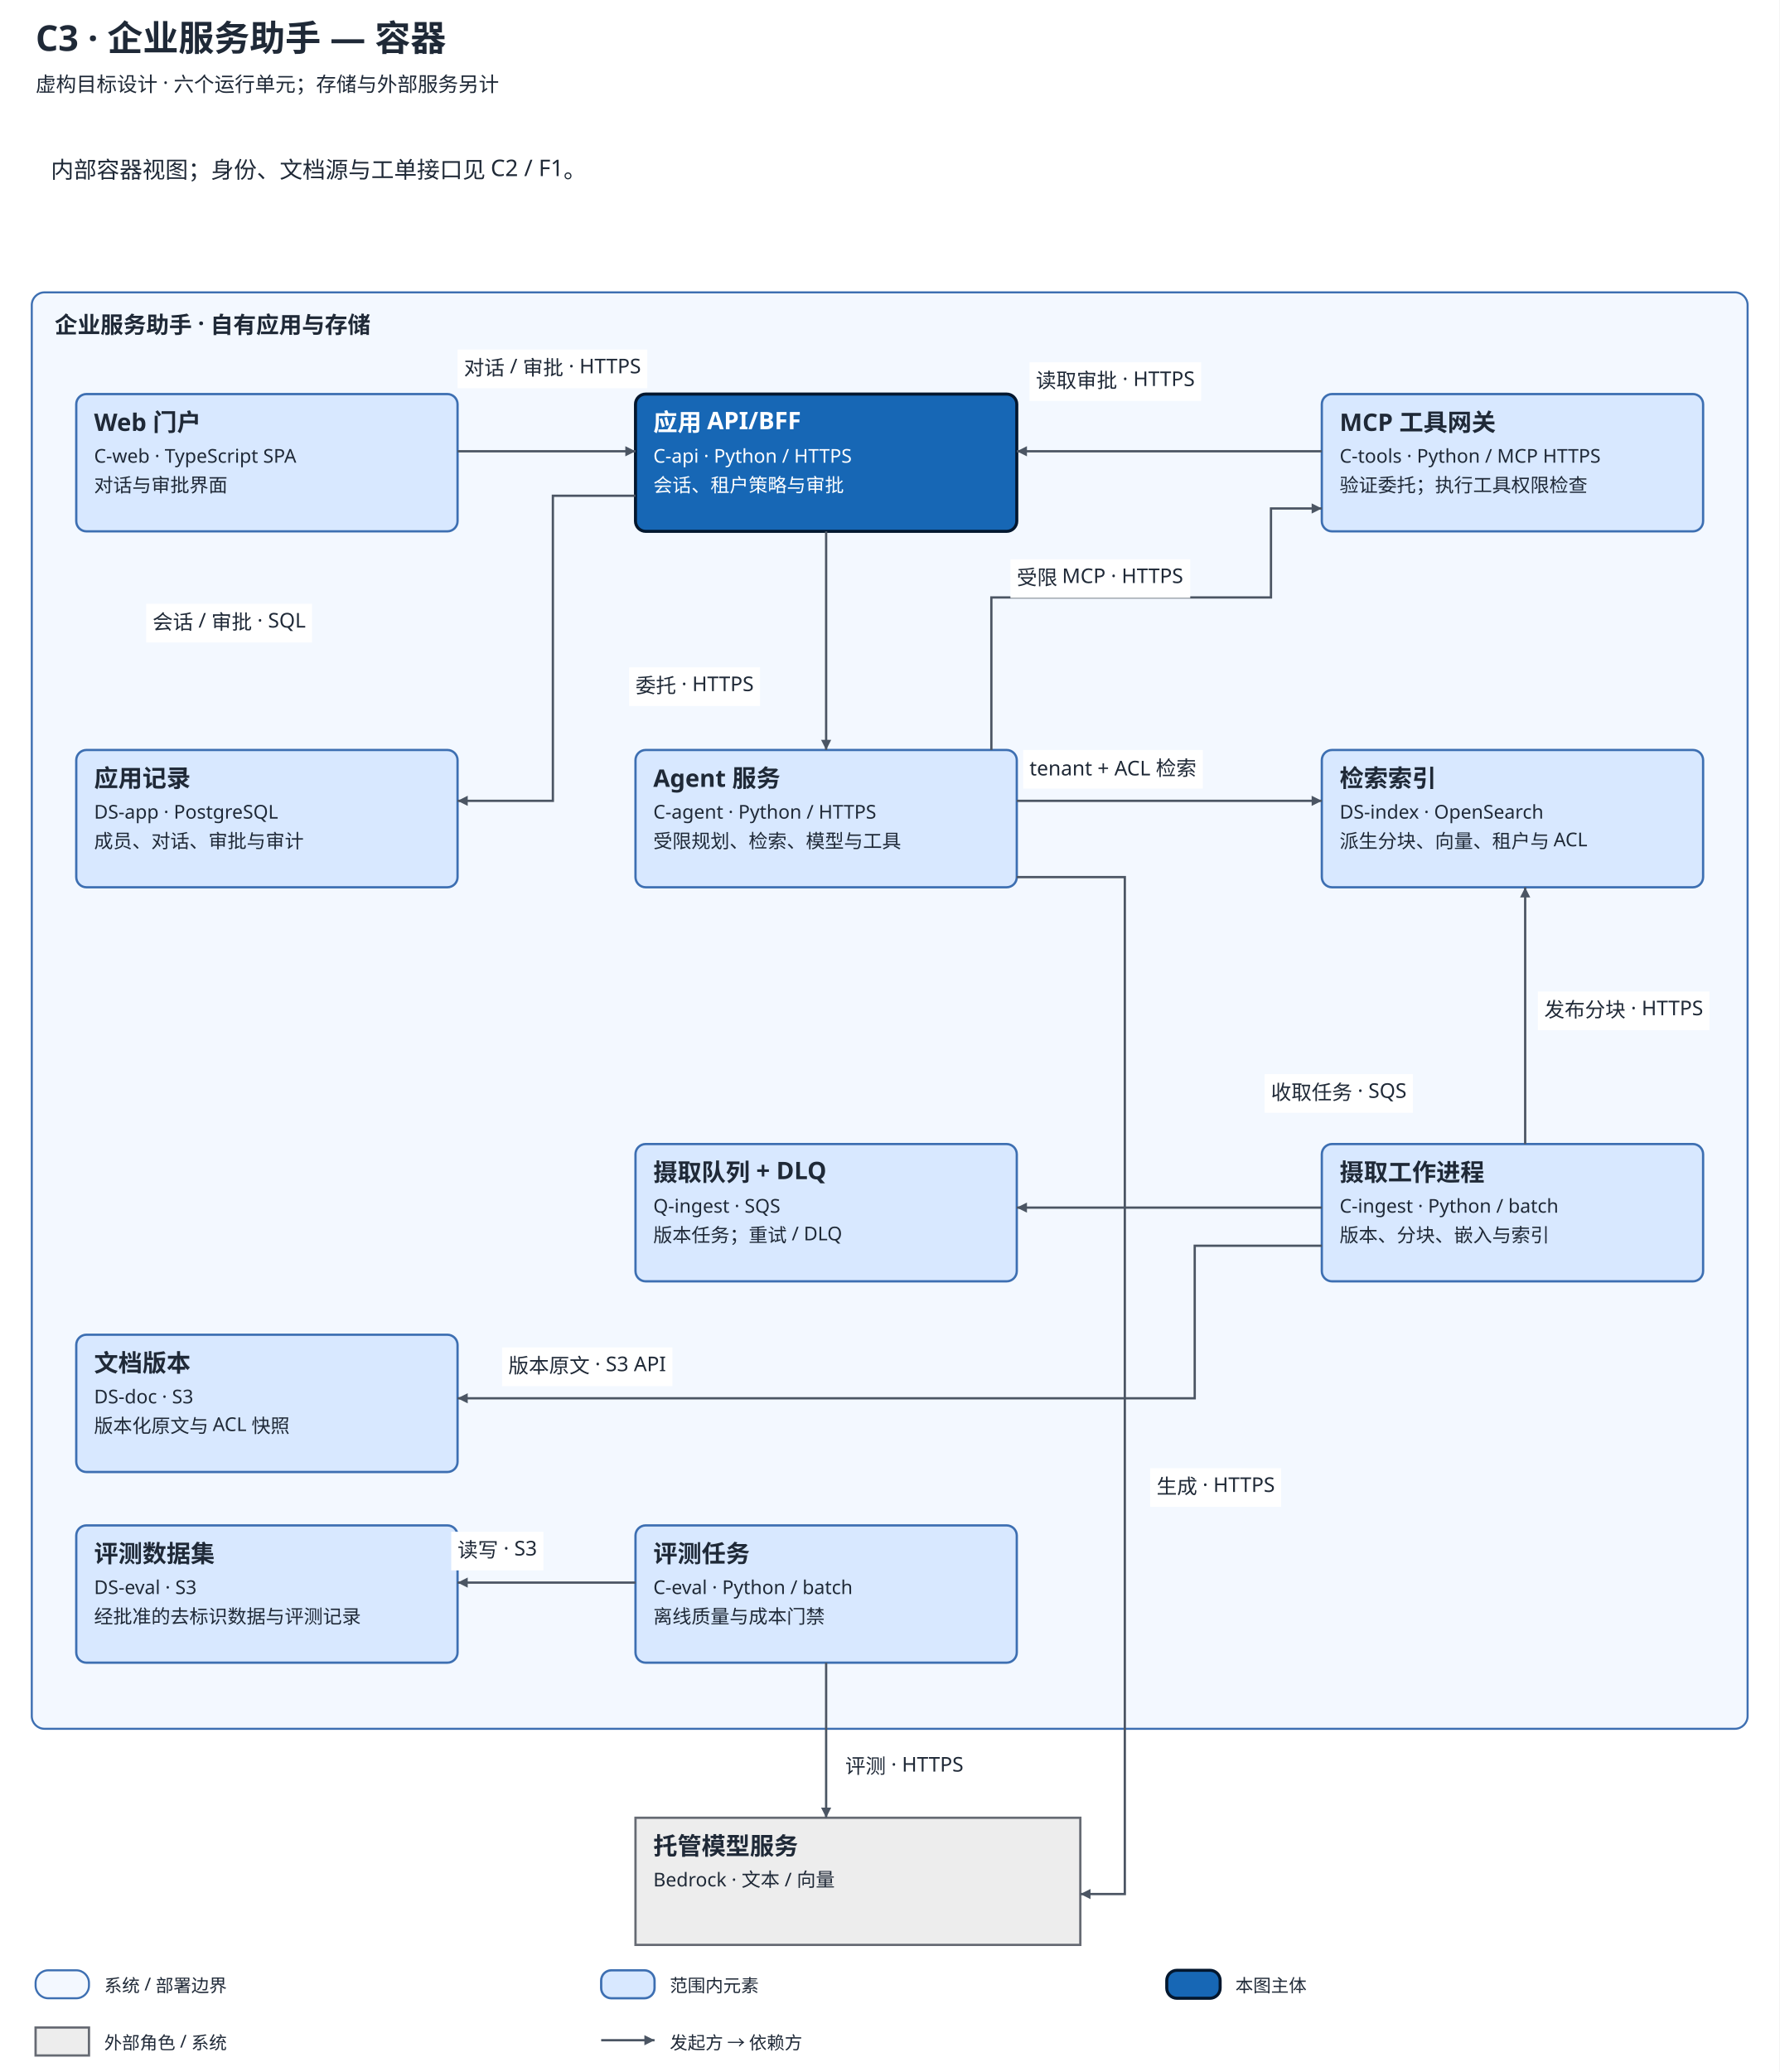
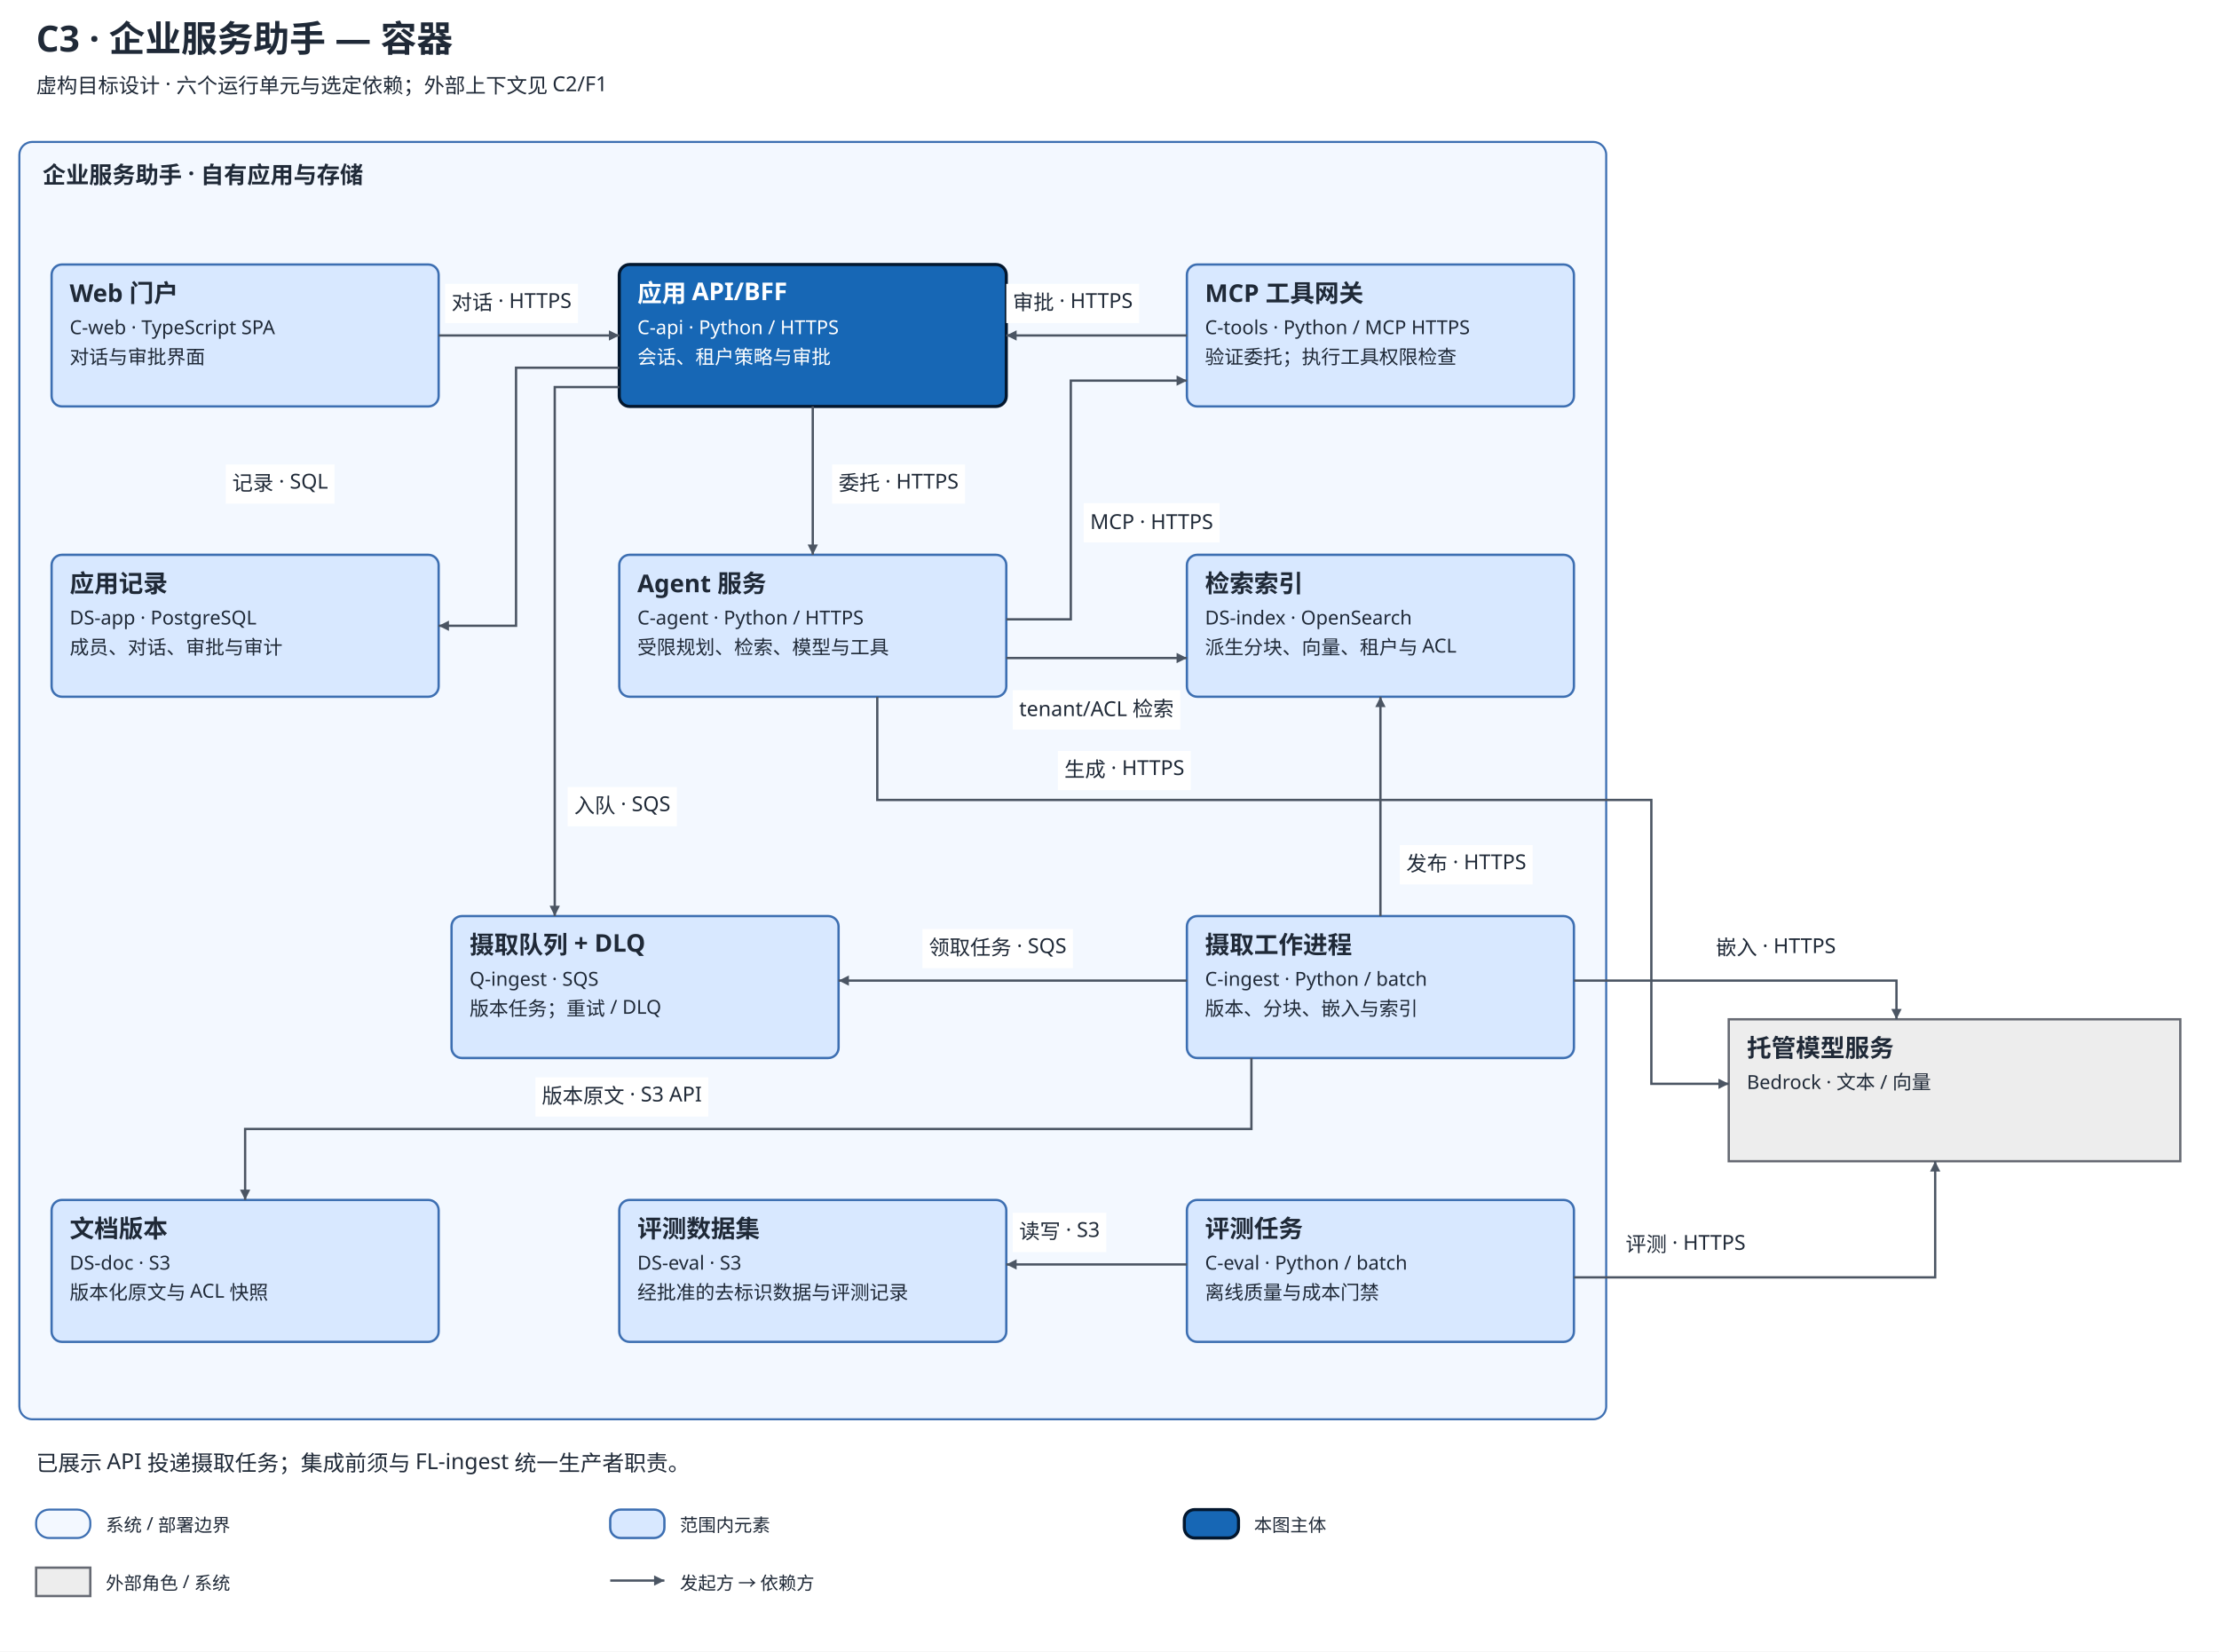
- <svg xmlns="http://www.w3.org/2000/svg" viewBox="0 0 1400 1630" lang="zh" data-archatlas="0.1">
+ <svg xmlns="http://www.w3.org/2000/svg" viewBox="0 0 1720 1280" lang="zh" data-archatlas="0.1">
  <defs>
    <marker id="arrow" markerWidth="8" markerHeight="8" refX="8" refY="4" orient="auto" markerUnits="userSpaceOnUse">
      <path d="M0,0 L8,4 L0,8 Z" fill="#4B5563" />
    </marker>
  </defs>
-   <rect data-role="canvas" width="1400" height="1630" fill="#ffffff" />
+   <rect data-role="canvas" width="1720" height="1280" fill="#ffffff" />
  <text x="28" y="40" font-family="Noto Sans, Noto Sans CJK SC, sans-serif" font-size="28" font-weight="700" fill="#1F2937">C3 · 企业服务助手 — 容器</text>
-   <text x="28" y="72" font-family="Noto Sans, Noto Sans CJK SC, sans-serif" font-size="16" font-weight="400" fill="#1F2937">虚构目标设计 · 六个运行单元；存储与外部服务另计</text>
-   <rect x="25" y="230" width="1350" height="1130" data-role="group" data-id="B-system" data-kind="boundary" fill="#F3F8FF" stroke="#3D6FB2" stroke-width="1.6" rx="10" />
-   <text x="43" y="262" font-family="Noto Sans, Noto Sans CJK SC, sans-serif" font-size="18" font-weight="700" fill="#1F2937" data-owner="B-system" data-role="group-title">企业服务助手 · 自有应用与存储</text>
-   <rect x="60" y="310" width="300" height="108" data-role="node" data-id="C-web" data-kind="container" data-parent="B-system" fill="#D8E8FF" stroke="#3D6FB2" stroke-width="1.8" rx="8" />
-   <text x="74" y="339" font-family="Noto Sans, Noto Sans CJK SC, sans-serif" font-size="19" font-weight="700" fill="#1F2937" data-owner="C-web" data-role="name">Web 门户</text>
-   <text x="74" y="364" font-family="Noto Sans, Noto Sans CJK SC, sans-serif" font-size="15" font-weight="400" fill="#1F2937" data-owner="C-web" data-role="sub">C-web · TypeScript SPA</text>
-   <text x="74" y="387" font-family="Noto Sans, Noto Sans CJK SC, sans-serif" font-size="15" font-weight="400" fill="#1F2937" data-owner="C-web" data-role="sub">对话与审批界面</text>
-   <rect x="500" y="310" width="300" height="108" data-role="node" data-id="C-api" data-kind="container" data-parent="B-system" fill="#1767B5" stroke="#03172E" stroke-width="2.4" rx="8" />
-   <text x="514" y="339" font-family="Noto Sans, Noto Sans CJK SC, sans-serif" font-size="19" font-weight="700" fill="#ffffff" data-owner="C-api" data-role="name">应用 API/BFF</text>
-   <text x="514" y="364" font-family="Noto Sans, Noto Sans CJK SC, sans-serif" font-size="15" font-weight="400" fill="#ffffff" data-owner="C-api" data-role="sub">C-api · Python / HTTPS</text>
-   <text x="514" y="387" font-family="Noto Sans, Noto Sans CJK SC, sans-serif" font-size="15" font-weight="400" fill="#ffffff" data-owner="C-api" data-role="sub">会话、租户策略与审批</text>
-   <rect x="1040" y="310" width="300" height="108" data-role="node" data-id="C-tools" data-kind="container" data-parent="B-system" fill="#D8E8FF" stroke="#3D6FB2" stroke-width="1.8" rx="8" />
-   <text x="1054" y="339" font-family="Noto Sans, Noto Sans CJK SC, sans-serif" font-size="19" font-weight="700" fill="#1F2937" data-owner="C-tools" data-role="name">MCP 工具网关</text>
-   <text x="1054" y="364" font-family="Noto Sans, Noto Sans CJK SC, sans-serif" font-size="15" font-weight="400" fill="#1F2937" data-owner="C-tools" data-role="sub">C-tools · Python / MCP HTTPS</text>
-   <text x="1054" y="387" font-family="Noto Sans, Noto Sans CJK SC, sans-serif" font-size="15" font-weight="400" fill="#1F2937" data-owner="C-tools" data-role="sub">验证委托；执行工具权限检查</text>
-   <rect x="500" y="590" width="300" height="108" data-role="node" data-id="C-agent" data-kind="container" data-parent="B-system" fill="#D8E8FF" stroke="#3D6FB2" stroke-width="1.8" rx="8" />
-   <text x="514" y="619" font-family="Noto Sans, Noto Sans CJK SC, sans-serif" font-size="19" font-weight="700" fill="#1F2937" data-owner="C-agent" data-role="name">Agent 服务</text>
-   <text x="514" y="644" font-family="Noto Sans, Noto Sans CJK SC, sans-serif" font-size="15" font-weight="400" fill="#1F2937" data-owner="C-agent" data-role="sub">C-agent · Python / HTTPS</text>
-   <text x="514" y="667" font-family="Noto Sans, Noto Sans CJK SC, sans-serif" font-size="15" font-weight="400" fill="#1F2937" data-owner="C-agent" data-role="sub">受限规划、检索、模型与工具</text>
-   <rect x="60" y="590" width="300" height="108" data-role="node" data-id="DS-app" data-kind="store" data-parent="B-system" fill="#D8E8FF" stroke="#3D6FB2" stroke-width="1.8" rx="8" />
-   <text x="74" y="619" font-family="Noto Sans, Noto Sans CJK SC, sans-serif" font-size="19" font-weight="700" fill="#1F2937" data-owner="DS-app" data-role="name">应用记录</text>
-   <text x="74" y="644" font-family="Noto Sans, Noto Sans CJK SC, sans-serif" font-size="15" font-weight="400" fill="#1F2937" data-owner="DS-app" data-role="sub">DS-app · PostgreSQL</text>
-   <text x="74" y="667" font-family="Noto Sans, Noto Sans CJK SC, sans-serif" font-size="15" font-weight="400" fill="#1F2937" data-owner="DS-app" data-role="sub">成员、对话、审批与审计</text>
-   <rect x="1040" y="590" width="300" height="108" data-role="node" data-id="DS-index" data-kind="store" data-parent="B-system" fill="#D8E8FF" stroke="#3D6FB2" stroke-width="1.8" rx="8" />
-   <text x="1054" y="619" font-family="Noto Sans, Noto Sans CJK SC, sans-serif" font-size="19" font-weight="700" fill="#1F2937" data-owner="DS-index" data-role="name">检索索引</text>
-   <text x="1054" y="644" font-family="Noto Sans, Noto Sans CJK SC, sans-serif" font-size="15" font-weight="400" fill="#1F2937" data-owner="DS-index" data-role="sub">DS-index · OpenSearch</text>
-   <text x="1054" y="667" font-family="Noto Sans, Noto Sans CJK SC, sans-serif" font-size="15" font-weight="400" fill="#1F2937" data-owner="DS-index" data-role="sub">派生分块、向量、租户与 ACL</text>
-   <rect x="1040" y="900" width="300" height="108" data-role="node" data-id="C-ingest" data-kind="container" data-parent="B-system" fill="#D8E8FF" stroke="#3D6FB2" stroke-width="1.8" rx="8" />
-   <text x="1054" y="929" font-family="Noto Sans, Noto Sans CJK SC, sans-serif" font-size="19" font-weight="700" fill="#1F2937" data-owner="C-ingest" data-role="name">摄取工作进程</text>
-   <text x="1054" y="954" font-family="Noto Sans, Noto Sans CJK SC, sans-serif" font-size="15" font-weight="400" fill="#1F2937" data-owner="C-ingest" data-role="sub">C-ingest · Python / batch</text>
-   <text x="1054" y="977" font-family="Noto Sans, Noto Sans CJK SC, sans-serif" font-size="15" font-weight="400" fill="#1F2937" data-owner="C-ingest" data-role="sub">版本、分块、嵌入与索引</text>
-   <rect x="500" y="900" width="300" height="108" data-role="node" data-id="Q-ingest" data-kind="queue" data-parent="B-system" fill="#D8E8FF" stroke="#3D6FB2" stroke-width="1.8" rx="8" />
-   <text x="514" y="929" font-family="Noto Sans, Noto Sans CJK SC, sans-serif" font-size="19" font-weight="700" fill="#1F2937" data-owner="Q-ingest" data-role="name">摄取队列 + DLQ</text>
-   <text x="514" y="954" font-family="Noto Sans, Noto Sans CJK SC, sans-serif" font-size="15" font-weight="400" fill="#1F2937" data-owner="Q-ingest" data-role="sub">Q-ingest · SQS</text>
-   <text x="514" y="977" font-family="Noto Sans, Noto Sans CJK SC, sans-serif" font-size="15" font-weight="400" fill="#1F2937" data-owner="Q-ingest" data-role="sub">版本任务；重试 / DLQ</text>
-   <rect x="60" y="1050" width="300" height="108" data-role="node" data-id="DS-doc" data-kind="store" data-parent="B-system" fill="#D8E8FF" stroke="#3D6FB2" stroke-width="1.8" rx="8" />
-   <text x="74" y="1079" font-family="Noto Sans, Noto Sans CJK SC, sans-serif" font-size="19" font-weight="700" fill="#1F2937" data-owner="DS-doc" data-role="name">文档版本</text>
-   <text x="74" y="1104" font-family="Noto Sans, Noto Sans CJK SC, sans-serif" font-size="15" font-weight="400" fill="#1F2937" data-owner="DS-doc" data-role="sub">DS-doc · S3</text>
-   <text x="74" y="1127" font-family="Noto Sans, Noto Sans CJK SC, sans-serif" font-size="15" font-weight="400" fill="#1F2937" data-owner="DS-doc" data-role="sub">版本化原文与 ACL 快照</text>
-   <rect x="500" y="1200" width="300" height="108" data-role="node" data-id="C-eval" data-kind="container" data-parent="B-system" fill="#D8E8FF" stroke="#3D6FB2" stroke-width="1.8" rx="8" />
-   <text x="514" y="1229" font-family="Noto Sans, Noto Sans CJK SC, sans-serif" font-size="19" font-weight="700" fill="#1F2937" data-owner="C-eval" data-role="name">评测任务</text>
-   <text x="514" y="1254" font-family="Noto Sans, Noto Sans CJK SC, sans-serif" font-size="15" font-weight="400" fill="#1F2937" data-owner="C-eval" data-role="sub">C-eval · Python / batch</text>
-   <text x="514" y="1277" font-family="Noto Sans, Noto Sans CJK SC, sans-serif" font-size="15" font-weight="400" fill="#1F2937" data-owner="C-eval" data-role="sub">离线质量与成本门禁</text>
-   <rect x="60" y="1200" width="300" height="108" data-role="node" data-id="DS-eval" data-kind="store" data-parent="B-system" fill="#D8E8FF" stroke="#3D6FB2" stroke-width="1.8" rx="8" />
-   <text x="74" y="1229" font-family="Noto Sans, Noto Sans CJK SC, sans-serif" font-size="19" font-weight="700" fill="#1F2937" data-owner="DS-eval" data-role="name">评测数据集</text>
-   <text x="74" y="1254" font-family="Noto Sans, Noto Sans CJK SC, sans-serif" font-size="15" font-weight="400" fill="#1F2937" data-owner="DS-eval" data-role="sub">DS-eval · S3</text>
-   <text x="74" y="1277" font-family="Noto Sans, Noto Sans CJK SC, sans-serif" font-size="15" font-weight="400" fill="#1F2937" data-owner="DS-eval" data-role="sub">经批准的去标识数据与评测记录</text>
-   <text x="40" y="140" font-family="Noto Sans, Noto Sans CJK SC, sans-serif" font-size="18" font-weight="400" fill="#1F2937">内部容器视图；身份、文档源与工单接口见 C2 / F1。</text>
-   <rect x="500" y="1430" width="350" height="100" data-role="node" data-id="X-model" data-kind="external" fill="#EDEDED" stroke="#666A73" stroke-width="1.8" rx="0" />
-   <text x="514" y="1459" font-family="Noto Sans, Noto Sans CJK SC, sans-serif" font-size="19" font-weight="700" fill="#1F2937" data-owner="X-model" data-role="name">托管模型服务</text>
-   <text x="514" y="1484" font-family="Noto Sans, Noto Sans CJK SC, sans-serif" font-size="15" font-weight="400" fill="#1F2937" data-owner="X-model" data-role="sub">Bedrock · 文本 / 向量</text>
-   <polyline points="360,355 500,355" data-role="edge" data-id="CON-1" data-from="C-web" data-to="C-api" data-kind="call" fill="none" stroke="#4B5563" stroke-width="1.8" marker-end="url(#arrow)" />
-   <rect x="360" y="275" width="149.281" height="30.4" fill="#ffffff" data-role="label-bg" data-id="label-CON-1" data-parent="CON-1" />
-   <text x="365" y="295" font-family="Noto Sans, Noto Sans CJK SC, sans-serif" font-size="16" font-weight="400" fill="#1F2937" data-owner="CON-1" data-role="edge-label">对话 / 审批 · HTTPS</text>
-   <polyline points="1040,355 800,355" data-role="edge" data-id="CON-2" data-from="C-tools" data-to="C-api" data-kind="call" fill="none" stroke="#4B5563" stroke-width="1.8" marker-end="url(#arrow)" />
-   <rect x="810" y="285" width="135.016" height="30.4" fill="#ffffff" data-role="label-bg" data-id="label-CON-2" data-parent="CON-2" />
-   <text x="815" y="305" font-family="Noto Sans, Noto Sans CJK SC, sans-serif" font-size="16" font-weight="400" fill="#1F2937" data-owner="CON-2" data-role="edge-label">读取审批 · HTTPS</text>
-   <polyline points="650,418 650,590" data-role="edge" data-id="CON-3" data-from="C-api" data-to="C-agent" data-kind="call" fill="none" stroke="#4B5563" stroke-width="1.8" marker-end="url(#arrow)" />
-   <rect x="495" y="525" width="103.016" height="30.4" fill="#ffffff" data-role="label-bg" data-id="label-CON-3" data-parent="CON-3" />
-   <text x="500" y="545" font-family="Noto Sans, Noto Sans CJK SC, sans-serif" font-size="16" font-weight="400" fill="#1F2937" data-owner="CON-3" data-role="edge-label">委托 · HTTPS</text>
-   <polyline points="500,390 435,390 435,630 360,630" data-role="edge" data-id="CON-4" data-from="C-api" data-to="DS-app" data-kind="call" fill="none" stroke="#4B5563" stroke-width="1.8" marker-end="url(#arrow)" />
-   <rect x="115" y="475" width="130.531" height="30.4" fill="#ffffff" data-role="label-bg" data-id="label-CON-4" data-parent="CON-4" />
-   <text x="120" y="495" font-family="Noto Sans, Noto Sans CJK SC, sans-serif" font-size="16" font-weight="400" fill="#1F2937" data-owner="CON-4" data-role="edge-label">会话 / 审批 · SQL</text>
-   <polyline points="800,630 1040,630" data-role="edge" data-id="CON-5" data-from="C-agent" data-to="DS-index" data-kind="call" fill="none" stroke="#4B5563" stroke-width="1.8" marker-end="url(#arrow)" />
-   <rect x="805" y="590" width="141.375" height="30.4" fill="#ffffff" data-role="label-bg" data-id="label-CON-5" data-parent="CON-5" />
-   <text x="810" y="610" font-family="Noto Sans, Noto Sans CJK SC, sans-serif" font-size="16" font-weight="400" fill="#1F2937" data-owner="CON-5" data-role="edge-label">tenant + ACL 检索</text>
-   <polyline points="780,590 780,470 1000,470 1000,400 1040,400" data-role="edge" data-id="CON-6" data-from="C-agent" data-to="C-tools" data-kind="call" fill="none" stroke="#4B5563" stroke-width="1.8" marker-end="url(#arrow)" />
-   <rect x="795" y="440" width="141.484" height="30.4" fill="#ffffff" data-role="label-bg" data-id="label-CON-6" data-parent="CON-6" />
-   <text x="800" y="460" font-family="Noto Sans, Noto Sans CJK SC, sans-serif" font-size="16" font-weight="400" fill="#1F2937" data-owner="CON-6" data-role="edge-label">受限 MCP · HTTPS</text>
-   <polyline points="1040,950 800,950" data-role="edge" data-id="CON-10" data-from="C-ingest" data-to="Q-ingest" data-kind="call" fill="none" stroke="#4B5563" stroke-width="1.8" marker-end="url(#arrow)" />
-   <rect x="995" y="845" width="116.656" height="30.4" fill="#ffffff" data-role="label-bg" data-id="label-CON-10" data-parent="CON-10" />
-   <text x="1000" y="865" font-family="Noto Sans, Noto Sans CJK SC, sans-serif" font-size="16" font-weight="400" fill="#1F2937" data-owner="CON-10" data-role="edge-label">收取任务 · SQS</text>
-   <polyline points="1200,900 1200,698" data-role="edge" data-id="CON-11" data-from="C-ingest" data-to="DS-index" data-kind="call" fill="none" stroke="#4B5563" stroke-width="1.8" marker-end="url(#arrow)" />
-   <rect x="1210" y="780" width="135.016" height="30.4" fill="#ffffff" data-role="label-bg" data-id="label-CON-11" data-parent="CON-11" />
-   <text x="1215" y="800" font-family="Noto Sans, Noto Sans CJK SC, sans-serif" font-size="16" font-weight="400" fill="#1F2937" data-owner="CON-11" data-role="edge-label">发布分块 · HTTPS</text>
-   <polyline points="1040,980 940,980 940,1100 360,1100" data-role="edge" data-id="CON-12" data-from="C-ingest" data-to="DS-doc" data-kind="call" fill="none" stroke="#4B5563" stroke-width="1.8" marker-end="url(#arrow)" />
-   <rect x="395" y="1060" width="134.016" height="30.4" fill="#ffffff" data-role="label-bg" data-id="label-CON-12" data-parent="CON-12" />
-   <text x="400" y="1080" font-family="Noto Sans, Noto Sans CJK SC, sans-serif" font-size="16" font-weight="400" fill="#1F2937" data-owner="CON-12" data-role="edge-label">版本原文 · S3 API</text>
-   <polyline points="500,1245 360,1245" data-role="edge" data-id="CON-13" data-from="C-eval" data-to="DS-eval" data-kind="call" fill="none" stroke="#4B5563" stroke-width="1.8" marker-end="url(#arrow)" />
-   <rect x="355" y="1205" width="72.531" height="30.4" fill="#ffffff" data-role="label-bg" data-id="label-CON-13" data-parent="CON-13" />
-   <text x="360" y="1225" font-family="Noto Sans, Noto Sans CJK SC, sans-serif" font-size="16" font-weight="400" fill="#1F2937" data-owner="CON-13" data-role="edge-label">读写 · S3</text>
-   <polyline points="650,1308 650,1430" data-role="edge" data-id="CON-14" data-from="C-eval" data-to="X-model" data-kind="call" fill="none" stroke="#4B5563" stroke-width="1.8" marker-end="url(#arrow)" />
-   <rect x="660" y="1375" width="103.016" height="30.4" fill="#ffffff" data-role="label-bg" data-id="label-CON-14" data-parent="CON-14" />
-   <text x="665" y="1395" font-family="Noto Sans, Noto Sans CJK SC, sans-serif" font-size="16" font-weight="400" fill="#1F2937" data-owner="CON-14" data-role="edge-label">评测 · HTTPS</text>
-   <polyline points="800,690 885,690 885,1490 850,1490" data-role="edge" data-id="CON-16" data-from="C-agent" data-to="X-model" data-kind="call" fill="none" stroke="#4B5563" stroke-width="1.8" marker-end="url(#arrow)" />
-   <rect x="905" y="1155" width="103.016" height="30.4" fill="#ffffff" data-role="label-bg" data-id="label-CON-16" data-parent="CON-16" />
-   <text x="910" y="1175" font-family="Noto Sans, Noto Sans CJK SC, sans-serif" font-size="16" font-weight="400" fill="#1F2937" data-owner="CON-16" data-role="edge-label">生成 · HTTPS</text>
-   <rect x="28" y="1550" width="42" height="22" data-role="legend-zone" data-id="__legend-swatch-1" fill="#F3F8FF" stroke="#3D6FB2" stroke-width="1.6" rx="10" />
-   <text x="82" y="1567" font-family="Noto Sans, Noto Sans CJK SC, sans-serif" font-size="14" font-weight="400" fill="#1F2937" data-role="legend" data-id="legend-1">系统 / 部署边界</text>
-   <rect x="473" y="1550" width="42" height="22" data-role="legend-swatch" data-id="__legend-swatch-2" fill="#D8E8FF" stroke="#3D6FB2" stroke-width="1.8" rx="8" />
-   <text x="527" y="1567" font-family="Noto Sans, Noto Sans CJK SC, sans-serif" font-size="14" font-weight="400" fill="#1F2937" data-role="legend" data-id="legend-2">范围内元素</text>
-   <rect x="918" y="1550" width="42" height="22" data-role="legend-swatch" data-id="__legend-swatch-3" fill="#1767B5" stroke="#03172E" stroke-width="2.4" rx="8" />
-   <text x="972" y="1567" font-family="Noto Sans, Noto Sans CJK SC, sans-serif" font-size="14" font-weight="400" fill="#1F2937" data-role="legend" data-id="legend-3">本图主体</text>
-   <rect x="28" y="1595" width="42" height="22" data-role="legend-swatch" data-id="__legend-swatch-4" fill="#EDEDED" stroke="#666A73" stroke-width="1.8" rx="0" />
-   <text x="82" y="1612" font-family="Noto Sans, Noto Sans CJK SC, sans-serif" font-size="14" font-weight="400" fill="#1F2937" data-role="legend" data-id="legend-4">外部角色 / 系统</text>
-   <polyline points="473,1605 515,1605" data-role="edge" data-kind="legend" data-id="legend-line-5" fill="none" stroke="#4B5563" stroke-width="1.8" marker-end="url(#arrow)" />
-   <text x="527" y="1612" font-family="Noto Sans, Noto Sans CJK SC, sans-serif" font-size="14" font-weight="400" fill="#1F2937" data-role="legend" data-id="legend-5">发起方 → 依赖方</text>
+   <text x="28" y="72" font-family="Noto Sans, Noto Sans CJK SC, sans-serif" font-size="16" font-weight="400" fill="#1F2937">虚构目标设计 · 六个运行单元与选定依赖；外部上下文见 C2/F1</text>
+   <rect x="15" y="110" width="1230" height="990" data-role="group" data-id="B-system" data-kind="boundary" fill="#F3F8FF" stroke="#3D6FB2" stroke-width="1.6" rx="10" />
+   <text x="33" y="142" font-family="Noto Sans, Noto Sans CJK SC, sans-serif" font-size="18" font-weight="700" fill="#1F2937" data-owner="B-system" data-role="group-title">企业服务助手 · 自有应用与存储</text>
+   <rect x="40" y="205" width="300" height="110" data-role="node" data-id="C-web" data-kind="container" data-parent="B-system" fill="#D8E8FF" stroke="#3D6FB2" stroke-width="1.8" rx="8" />
+   <text x="54" y="234" font-family="Noto Sans, Noto Sans CJK SC, sans-serif" font-size="19" font-weight="700" fill="#1F2937" data-owner="C-web" data-role="name">Web 门户</text>
+   <text x="54" y="259" font-family="Noto Sans, Noto Sans CJK SC, sans-serif" font-size="15" font-weight="400" fill="#1F2937" data-owner="C-web" data-role="sub">C-web · TypeScript SPA</text>
+   <text x="54" y="282" font-family="Noto Sans, Noto Sans CJK SC, sans-serif" font-size="15" font-weight="400" fill="#1F2937" data-owner="C-web" data-role="sub">对话与审批界面</text>
+   <rect x="480" y="205" width="300" height="110" data-role="node" data-id="C-api" data-kind="container" data-parent="B-system" fill="#1767B5" stroke="#03172E" stroke-width="2.4" rx="8" />
+   <text x="494" y="234" font-family="Noto Sans, Noto Sans CJK SC, sans-serif" font-size="19" font-weight="700" fill="#ffffff" data-owner="C-api" data-role="name">应用 API/BFF</text>
+   <text x="494" y="259" font-family="Noto Sans, Noto Sans CJK SC, sans-serif" font-size="15" font-weight="400" fill="#ffffff" data-owner="C-api" data-role="sub">C-api · Python / HTTPS</text>
+   <text x="494" y="282" font-family="Noto Sans, Noto Sans CJK SC, sans-serif" font-size="15" font-weight="400" fill="#ffffff" data-owner="C-api" data-role="sub">会话、租户策略与审批</text>
+   <rect x="920" y="205" width="300" height="110" data-role="node" data-id="C-tools" data-kind="container" data-parent="B-system" fill="#D8E8FF" stroke="#3D6FB2" stroke-width="1.8" rx="8" />
+   <text x="934" y="234" font-family="Noto Sans, Noto Sans CJK SC, sans-serif" font-size="19" font-weight="700" fill="#1F2937" data-owner="C-tools" data-role="name">MCP 工具网关</text>
+   <text x="934" y="259" font-family="Noto Sans, Noto Sans CJK SC, sans-serif" font-size="15" font-weight="400" fill="#1F2937" data-owner="C-tools" data-role="sub">C-tools · Python / MCP HTTPS</text>
+   <text x="934" y="282" font-family="Noto Sans, Noto Sans CJK SC, sans-serif" font-size="15" font-weight="400" fill="#1F2937" data-owner="C-tools" data-role="sub">验证委托；执行工具权限检查</text>
+   <rect x="40" y="430" width="300" height="110" data-role="node" data-id="DS-app" data-kind="store" data-parent="B-system" fill="#D8E8FF" stroke="#3D6FB2" stroke-width="1.8" rx="8" />
+   <text x="54" y="459" font-family="Noto Sans, Noto Sans CJK SC, sans-serif" font-size="19" font-weight="700" fill="#1F2937" data-owner="DS-app" data-role="name">应用记录</text>
+   <text x="54" y="484" font-family="Noto Sans, Noto Sans CJK SC, sans-serif" font-size="15" font-weight="400" fill="#1F2937" data-owner="DS-app" data-role="sub">DS-app · PostgreSQL</text>
+   <text x="54" y="507" font-family="Noto Sans, Noto Sans CJK SC, sans-serif" font-size="15" font-weight="400" fill="#1F2937" data-owner="DS-app" data-role="sub">成员、对话、审批与审计</text>
+   <rect x="480" y="430" width="300" height="110" data-role="node" data-id="C-agent" data-kind="container" data-parent="B-system" fill="#D8E8FF" stroke="#3D6FB2" stroke-width="1.8" rx="8" />
+   <text x="494" y="459" font-family="Noto Sans, Noto Sans CJK SC, sans-serif" font-size="19" font-weight="700" fill="#1F2937" data-owner="C-agent" data-role="name">Agent 服务</text>
+   <text x="494" y="484" font-family="Noto Sans, Noto Sans CJK SC, sans-serif" font-size="15" font-weight="400" fill="#1F2937" data-owner="C-agent" data-role="sub">C-agent · Python / HTTPS</text>
+   <text x="494" y="507" font-family="Noto Sans, Noto Sans CJK SC, sans-serif" font-size="15" font-weight="400" fill="#1F2937" data-owner="C-agent" data-role="sub">受限规划、检索、模型与工具</text>
+   <rect x="920" y="430" width="300" height="110" data-role="node" data-id="DS-index" data-kind="store" data-parent="B-system" fill="#D8E8FF" stroke="#3D6FB2" stroke-width="1.8" rx="8" />
+   <text x="934" y="459" font-family="Noto Sans, Noto Sans CJK SC, sans-serif" font-size="19" font-weight="700" fill="#1F2937" data-owner="DS-index" data-role="name">检索索引</text>
+   <text x="934" y="484" font-family="Noto Sans, Noto Sans CJK SC, sans-serif" font-size="15" font-weight="400" fill="#1F2937" data-owner="DS-index" data-role="sub">DS-index · OpenSearch</text>
+   <text x="934" y="507" font-family="Noto Sans, Noto Sans CJK SC, sans-serif" font-size="15" font-weight="400" fill="#1F2937" data-owner="DS-index" data-role="sub">派生分块、向量、租户与 ACL</text>
+   <rect x="40" y="930" width="300" height="110" data-role="node" data-id="DS-doc" data-kind="store" data-parent="B-system" fill="#D8E8FF" stroke="#3D6FB2" stroke-width="1.8" rx="8" />
+   <text x="54" y="959" font-family="Noto Sans, Noto Sans CJK SC, sans-serif" font-size="19" font-weight="700" fill="#1F2937" data-owner="DS-doc" data-role="name">文档版本</text>
+   <text x="54" y="984" font-family="Noto Sans, Noto Sans CJK SC, sans-serif" font-size="15" font-weight="400" fill="#1F2937" data-owner="DS-doc" data-role="sub">DS-doc · S3</text>
+   <text x="54" y="1007" font-family="Noto Sans, Noto Sans CJK SC, sans-serif" font-size="15" font-weight="400" fill="#1F2937" data-owner="DS-doc" data-role="sub">版本化原文与 ACL 快照</text>
+   <rect x="350" y="710" width="300" height="110" data-role="node" data-id="Q-ingest" data-kind="queue" data-parent="B-system" fill="#D8E8FF" stroke="#3D6FB2" stroke-width="1.8" rx="8" />
+   <text x="364" y="739" font-family="Noto Sans, Noto Sans CJK SC, sans-serif" font-size="19" font-weight="700" fill="#1F2937" data-owner="Q-ingest" data-role="name">摄取队列 + DLQ</text>
+   <text x="364" y="764" font-family="Noto Sans, Noto Sans CJK SC, sans-serif" font-size="15" font-weight="400" fill="#1F2937" data-owner="Q-ingest" data-role="sub">Q-ingest · SQS</text>
+   <text x="364" y="787" font-family="Noto Sans, Noto Sans CJK SC, sans-serif" font-size="15" font-weight="400" fill="#1F2937" data-owner="Q-ingest" data-role="sub">版本任务；重试 / DLQ</text>
+   <rect x="920" y="710" width="300" height="110" data-role="node" data-id="C-ingest" data-kind="container" data-parent="B-system" fill="#D8E8FF" stroke="#3D6FB2" stroke-width="1.8" rx="8" />
+   <text x="934" y="739" font-family="Noto Sans, Noto Sans CJK SC, sans-serif" font-size="19" font-weight="700" fill="#1F2937" data-owner="C-ingest" data-role="name">摄取工作进程</text>
+   <text x="934" y="764" font-family="Noto Sans, Noto Sans CJK SC, sans-serif" font-size="15" font-weight="400" fill="#1F2937" data-owner="C-ingest" data-role="sub">C-ingest · Python / batch</text>
+   <text x="934" y="787" font-family="Noto Sans, Noto Sans CJK SC, sans-serif" font-size="15" font-weight="400" fill="#1F2937" data-owner="C-ingest" data-role="sub">版本、分块、嵌入与索引</text>
+   <rect x="480" y="930" width="300" height="110" data-role="node" data-id="DS-eval" data-kind="store" data-parent="B-system" fill="#D8E8FF" stroke="#3D6FB2" stroke-width="1.8" rx="8" />
+   <text x="494" y="959" font-family="Noto Sans, Noto Sans CJK SC, sans-serif" font-size="19" font-weight="700" fill="#1F2937" data-owner="DS-eval" data-role="name">评测数据集</text>
+   <text x="494" y="984" font-family="Noto Sans, Noto Sans CJK SC, sans-serif" font-size="15" font-weight="400" fill="#1F2937" data-owner="DS-eval" data-role="sub">DS-eval · S3</text>
+   <text x="494" y="1007" font-family="Noto Sans, Noto Sans CJK SC, sans-serif" font-size="15" font-weight="400" fill="#1F2937" data-owner="DS-eval" data-role="sub">经批准的去标识数据与评测记录</text>
+   <rect x="920" y="930" width="300" height="110" data-role="node" data-id="C-eval" data-kind="container" data-parent="B-system" fill="#D8E8FF" stroke="#3D6FB2" stroke-width="1.8" rx="8" />
+   <text x="934" y="959" font-family="Noto Sans, Noto Sans CJK SC, sans-serif" font-size="19" font-weight="700" fill="#1F2937" data-owner="C-eval" data-role="name">评测任务</text>
+   <text x="934" y="984" font-family="Noto Sans, Noto Sans CJK SC, sans-serif" font-size="15" font-weight="400" fill="#1F2937" data-owner="C-eval" data-role="sub">C-eval · Python / batch</text>
+   <text x="934" y="1007" font-family="Noto Sans, Noto Sans CJK SC, sans-serif" font-size="15" font-weight="400" fill="#1F2937" data-owner="C-eval" data-role="sub">离线质量与成本门禁</text>
+   <rect x="1340" y="790" width="350" height="110" data-role="node" data-id="X-model" data-kind="external" fill="#EDEDED" stroke="#666A73" stroke-width="1.8" rx="0" />
+   <text x="1354" y="819" font-family="Noto Sans, Noto Sans CJK SC, sans-serif" font-size="19" font-weight="700" fill="#1F2937" data-owner="X-model" data-role="name">托管模型服务</text>
+   <text x="1354" y="844" font-family="Noto Sans, Noto Sans CJK SC, sans-serif" font-size="15" font-weight="400" fill="#1F2937" data-owner="X-model" data-role="sub">Bedrock · 文本 / 向量</text>
+   <polyline points="340,260 480,260" data-role="edge" data-id="CON-1" data-from="C-web" data-to="C-api" data-kind="call" fill="none" stroke="#4B5563" stroke-width="1.8" marker-end="url(#arrow)" />
+   <rect x="345" y="220" width="103.016" height="30.4" fill="#ffffff" data-role="label-bg" data-id="label-CON-1" data-parent="CON-1" />
+   <text x="350" y="240" font-family="Noto Sans, Noto Sans CJK SC, sans-serif" font-size="16" font-weight="400" fill="#1F2937" data-owner="CON-1" data-role="edge-label">对话 · HTTPS</text>
+   <polyline points="920,260 780,260" data-role="edge" data-id="CON-2" data-from="C-tools" data-to="C-api" data-kind="call" fill="none" stroke="#4B5563" stroke-width="1.8" marker-end="url(#arrow)" />
+   <rect x="780" y="220" width="103.016" height="30.4" fill="#ffffff" data-role="label-bg" data-id="label-CON-2" data-parent="CON-2" />
+   <text x="785" y="240" font-family="Noto Sans, Noto Sans CJK SC, sans-serif" font-size="16" font-weight="400" fill="#1F2937" data-owner="CON-2" data-role="edge-label">审批 · HTTPS</text>
+   <polyline points="630,315 630,430" data-role="edge" data-id="CON-3" data-from="C-api" data-to="C-agent" data-kind="call" fill="none" stroke="#4B5563" stroke-width="1.8" marker-end="url(#arrow)" />
+   <rect x="645" y="360" width="103.016" height="30.4" fill="#ffffff" data-role="label-bg" data-id="label-CON-3" data-parent="CON-3" />
+   <text x="650" y="380" font-family="Noto Sans, Noto Sans CJK SC, sans-serif" font-size="16" font-weight="400" fill="#1F2937" data-owner="CON-3" data-role="edge-label">委托 · HTTPS</text>
+   <polyline points="480,285 400,285 400,485 340,485" data-role="edge" data-id="CON-4" data-from="C-api" data-to="DS-app" data-kind="call" fill="none" stroke="#4B5563" stroke-width="1.8" marker-end="url(#arrow)" />
+   <rect x="175" y="360" width="84.266" height="30.4" fill="#ffffff" data-role="label-bg" data-id="label-CON-4" data-parent="CON-4" />
+   <text x="180" y="380" font-family="Noto Sans, Noto Sans CJK SC, sans-serif" font-size="16" font-weight="400" fill="#1F2937" data-owner="CON-4" data-role="edge-label">记录 · SQL</text>
+   <polyline points="780,480 830,480 830,295 920,295" data-role="edge" data-id="CON-6" data-from="C-agent" data-to="C-tools" data-kind="call" fill="none" stroke="#4B5563" stroke-width="1.8" marker-end="url(#arrow)" />
+   <rect x="840" y="390" width="105.328" height="30.4" fill="#ffffff" data-role="label-bg" data-id="label-CON-6" data-parent="CON-6" />
+   <text x="845" y="410" font-family="Noto Sans, Noto Sans CJK SC, sans-serif" font-size="16" font-weight="400" fill="#1F2937" data-owner="CON-6" data-role="edge-label">MCP · HTTPS</text>
+   <polyline points="780,510 920,510" data-role="edge" data-id="CON-5" data-from="C-agent" data-to="DS-index" data-kind="call" fill="none" stroke="#4B5563" stroke-width="1.8" marker-end="url(#arrow)" />
+   <rect x="785" y="535" width="129.859" height="30.4" fill="#ffffff" data-role="label-bg" data-id="label-CON-5" data-parent="CON-5" />
+   <text x="790" y="555" font-family="Noto Sans, Noto Sans CJK SC, sans-serif" font-size="16" font-weight="400" fill="#1F2937" data-owner="CON-5" data-role="edge-label">tenant/ACL 检索</text>
+   <polyline points="480,300 430,300 430,710" data-role="edge" data-id="CON-17" data-from="C-api" data-to="Q-ingest" data-kind="call" fill="none" stroke="#4B5563" stroke-width="1.8" marker-end="url(#arrow)" />
+   <rect x="440" y="610" width="84.656" height="30.4" fill="#ffffff" data-role="label-bg" data-id="label-CON-17" data-parent="CON-17" />
+   <text x="445" y="630" font-family="Noto Sans, Noto Sans CJK SC, sans-serif" font-size="16" font-weight="400" fill="#1F2937" data-owner="CON-17" data-role="edge-label">入队 · SQS</text>
+   <polyline points="920,760 650,760" data-role="edge" data-id="CON-10" data-from="C-ingest" data-to="Q-ingest" data-kind="call" fill="none" stroke="#4B5563" stroke-width="1.8" marker-end="url(#arrow)" />
+   <rect x="715" y="720" width="116.656" height="30.4" fill="#ffffff" data-role="label-bg" data-id="label-CON-10" data-parent="CON-10" />
+   <text x="720" y="740" font-family="Noto Sans, Noto Sans CJK SC, sans-serif" font-size="16" font-weight="400" fill="#1F2937" data-owner="CON-10" data-role="edge-label">领取任务 · SQS</text>
+   <polyline points="1070,710 1070,540" data-role="edge" data-id="CON-11" data-from="C-ingest" data-to="DS-index" data-kind="call" fill="none" stroke="#4B5563" stroke-width="1.8" marker-end="url(#arrow)" />
+   <rect x="1085" y="655" width="103.016" height="30.4" fill="#ffffff" data-role="label-bg" data-id="label-CON-11" data-parent="CON-11" />
+   <text x="1090" y="675" font-family="Noto Sans, Noto Sans CJK SC, sans-serif" font-size="16" font-weight="400" fill="#1F2937" data-owner="CON-11" data-role="edge-label">发布 · HTTPS</text>
+   <polyline points="970,820 970,875 190,875 190,930" data-role="edge" data-id="CON-12" data-from="C-ingest" data-to="DS-doc" data-kind="call" fill="none" stroke="#4B5563" stroke-width="1.8" marker-end="url(#arrow)" />
+   <rect x="415" y="835" width="134.016" height="30.4" fill="#ffffff" data-role="label-bg" data-id="label-CON-12" data-parent="CON-12" />
+   <text x="420" y="855" font-family="Noto Sans, Noto Sans CJK SC, sans-serif" font-size="16" font-weight="400" fill="#1F2937" data-owner="CON-12" data-role="edge-label">版本原文 · S3 API</text>
+   <polyline points="920,980 780,980" data-role="edge" data-id="CON-13" data-from="C-eval" data-to="DS-eval" data-kind="call" fill="none" stroke="#4B5563" stroke-width="1.8" marker-end="url(#arrow)" />
+   <rect x="785" y="940" width="72.531" height="30.4" fill="#ffffff" data-role="label-bg" data-id="label-CON-13" data-parent="CON-13" />
+   <text x="790" y="960" font-family="Noto Sans, Noto Sans CJK SC, sans-serif" font-size="16" font-weight="400" fill="#1F2937" data-owner="CON-13" data-role="edge-label">读写 · S3</text>
+   <polyline points="1220,760 1470,760 1470,790" data-role="edge" data-id="CON-18" data-from="C-ingest" data-to="X-model" data-kind="call" fill="none" stroke="#4B5563" stroke-width="1.8" marker-end="url(#arrow)" />
+   <rect x="1325" y="720" width="103.016" height="30.4" fill="#ffffff" data-role="label-bg" data-id="label-CON-18" data-parent="CON-18" />
+   <text x="1330" y="740" font-family="Noto Sans, Noto Sans CJK SC, sans-serif" font-size="16" font-weight="400" fill="#1F2937" data-owner="CON-18" data-role="edge-label">嵌入 · HTTPS</text>
+   <polyline points="1220,990 1500,990 1500,900" data-role="edge" data-id="CON-14" data-from="C-eval" data-to="X-model" data-kind="call" fill="none" stroke="#4B5563" stroke-width="1.8" marker-end="url(#arrow)" />
+   <rect x="1255" y="950" width="103.016" height="30.4" fill="#ffffff" data-role="label-bg" data-id="label-CON-14" data-parent="CON-14" />
+   <text x="1260" y="970" font-family="Noto Sans, Noto Sans CJK SC, sans-serif" font-size="16" font-weight="400" fill="#1F2937" data-owner="CON-14" data-role="edge-label">评测 · HTTPS</text>
+   <polyline points="680,540 680,620 1280,620 1280,840 1340,840" data-role="edge" data-id="CON-16" data-from="C-agent" data-to="X-model" data-kind="call" fill="none" stroke="#4B5563" stroke-width="1.8" marker-end="url(#arrow)" />
+   <rect x="820" y="582" width="103.016" height="30.4" fill="#ffffff" data-role="label-bg" data-id="label-CON-16" data-parent="CON-16" />
+   <text x="825" y="602" font-family="Noto Sans, Noto Sans CJK SC, sans-serif" font-size="16" font-weight="400" fill="#1F2937" data-owner="CON-16" data-role="edge-label">生成 · HTTPS</text>
+   <text x="28" y="1140" font-family="Noto Sans, Noto Sans CJK SC, sans-serif" font-size="17" font-weight="400" fill="#1F2937">已展示 API 投递摄取任务；集成前须与 FL-ingest 统一生产者职责。</text>
+   <rect x="28" y="1170" width="42" height="22" data-role="legend-zone" data-id="__legend-swatch-1" fill="#F3F8FF" stroke="#3D6FB2" stroke-width="1.6" rx="10" />
+   <text x="82" y="1187" font-family="Noto Sans, Noto Sans CJK SC, sans-serif" font-size="14" font-weight="400" fill="#1F2937" data-role="legend" data-id="legend-1">系统 / 部署边界</text>
+   <rect x="473" y="1170" width="42" height="22" data-role="legend-swatch" data-id="__legend-swatch-2" fill="#D8E8FF" stroke="#3D6FB2" stroke-width="1.8" rx="8" />
+   <text x="527" y="1187" font-family="Noto Sans, Noto Sans CJK SC, sans-serif" font-size="14" font-weight="400" fill="#1F2937" data-role="legend" data-id="legend-2">范围内元素</text>
+   <rect x="918" y="1170" width="42" height="22" data-role="legend-swatch" data-id="__legend-swatch-3" fill="#1767B5" stroke="#03172E" stroke-width="2.4" rx="8" />
+   <text x="972" y="1187" font-family="Noto Sans, Noto Sans CJK SC, sans-serif" font-size="14" font-weight="400" fill="#1F2937" data-role="legend" data-id="legend-3">本图主体</text>
+   <rect x="28" y="1215" width="42" height="22" data-role="legend-swatch" data-id="__legend-swatch-4" fill="#EDEDED" stroke="#666A73" stroke-width="1.8" rx="0" />
+   <text x="82" y="1232" font-family="Noto Sans, Noto Sans CJK SC, sans-serif" font-size="14" font-weight="400" fill="#1F2937" data-role="legend" data-id="legend-4">外部角色 / 系统</text>
+   <polyline points="473,1225 515,1225" data-role="edge" data-kind="legend" data-id="legend-line-5" fill="none" stroke="#4B5563" stroke-width="1.8" marker-end="url(#arrow)" />
+   <text x="527" y="1232" font-family="Noto Sans, Noto Sans CJK SC, sans-serif" font-size="14" font-weight="400" fill="#1F2937" data-role="legend" data-id="legend-5">发起方 → 依赖方</text>
</svg>
